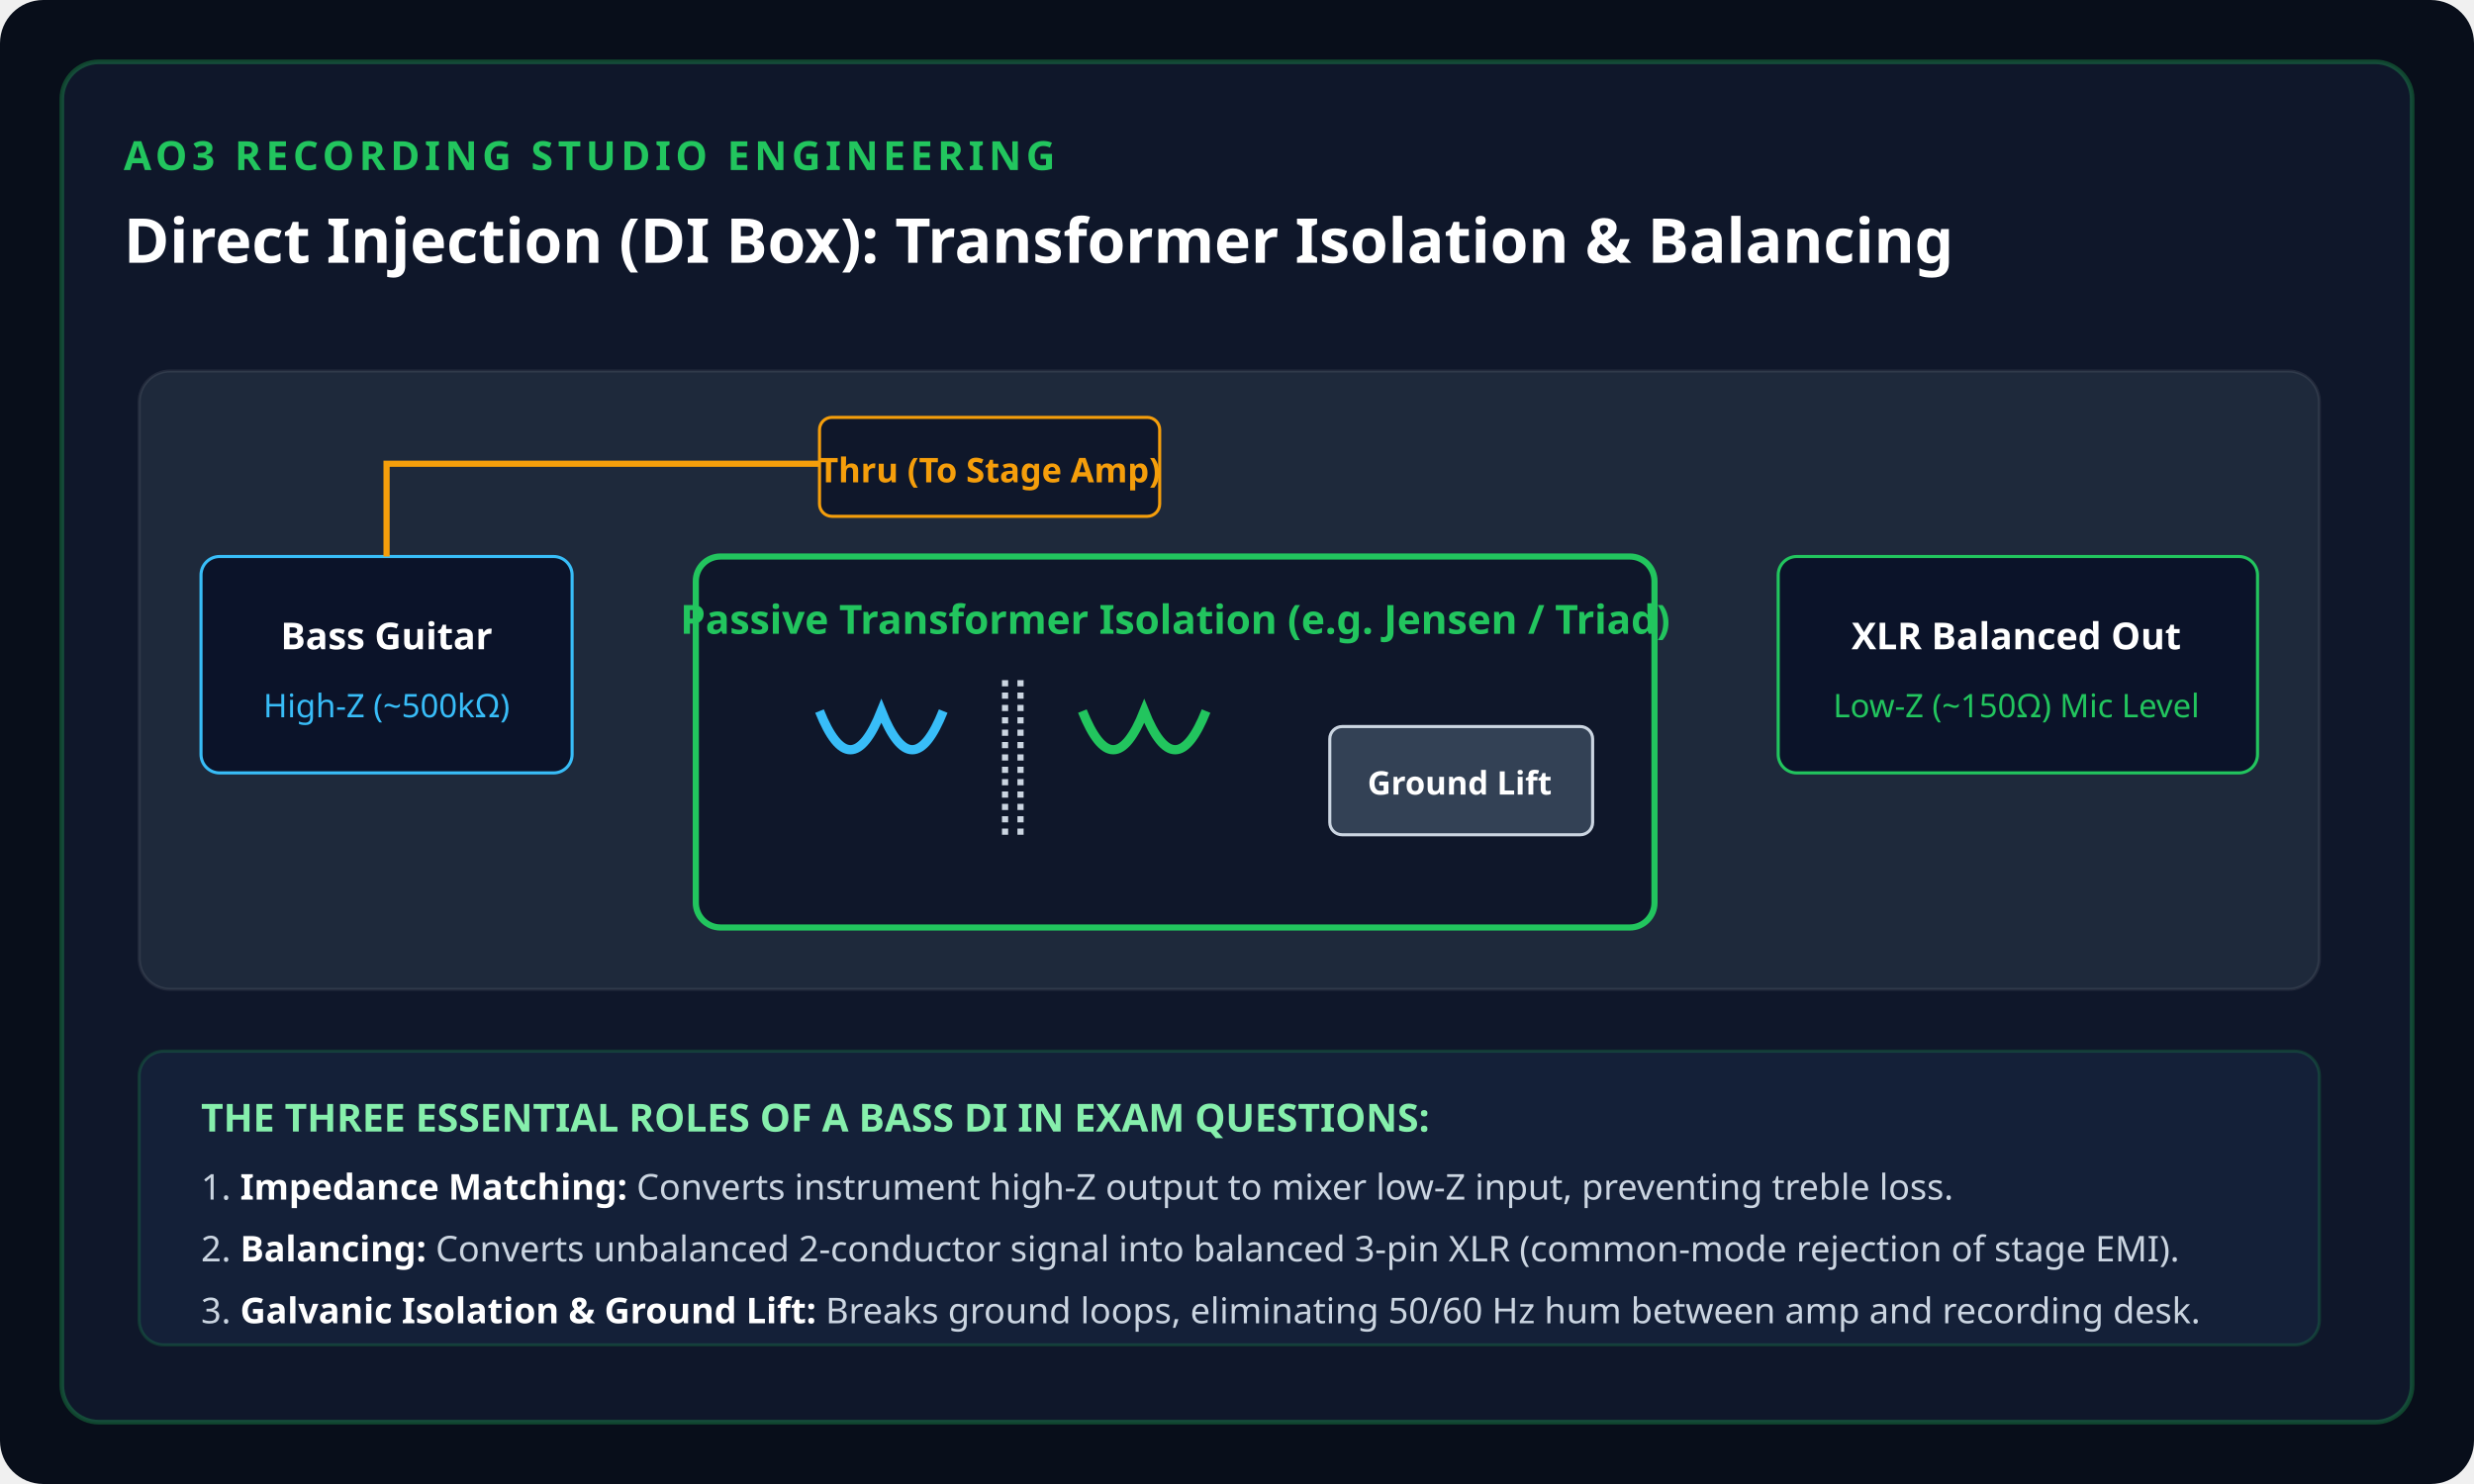
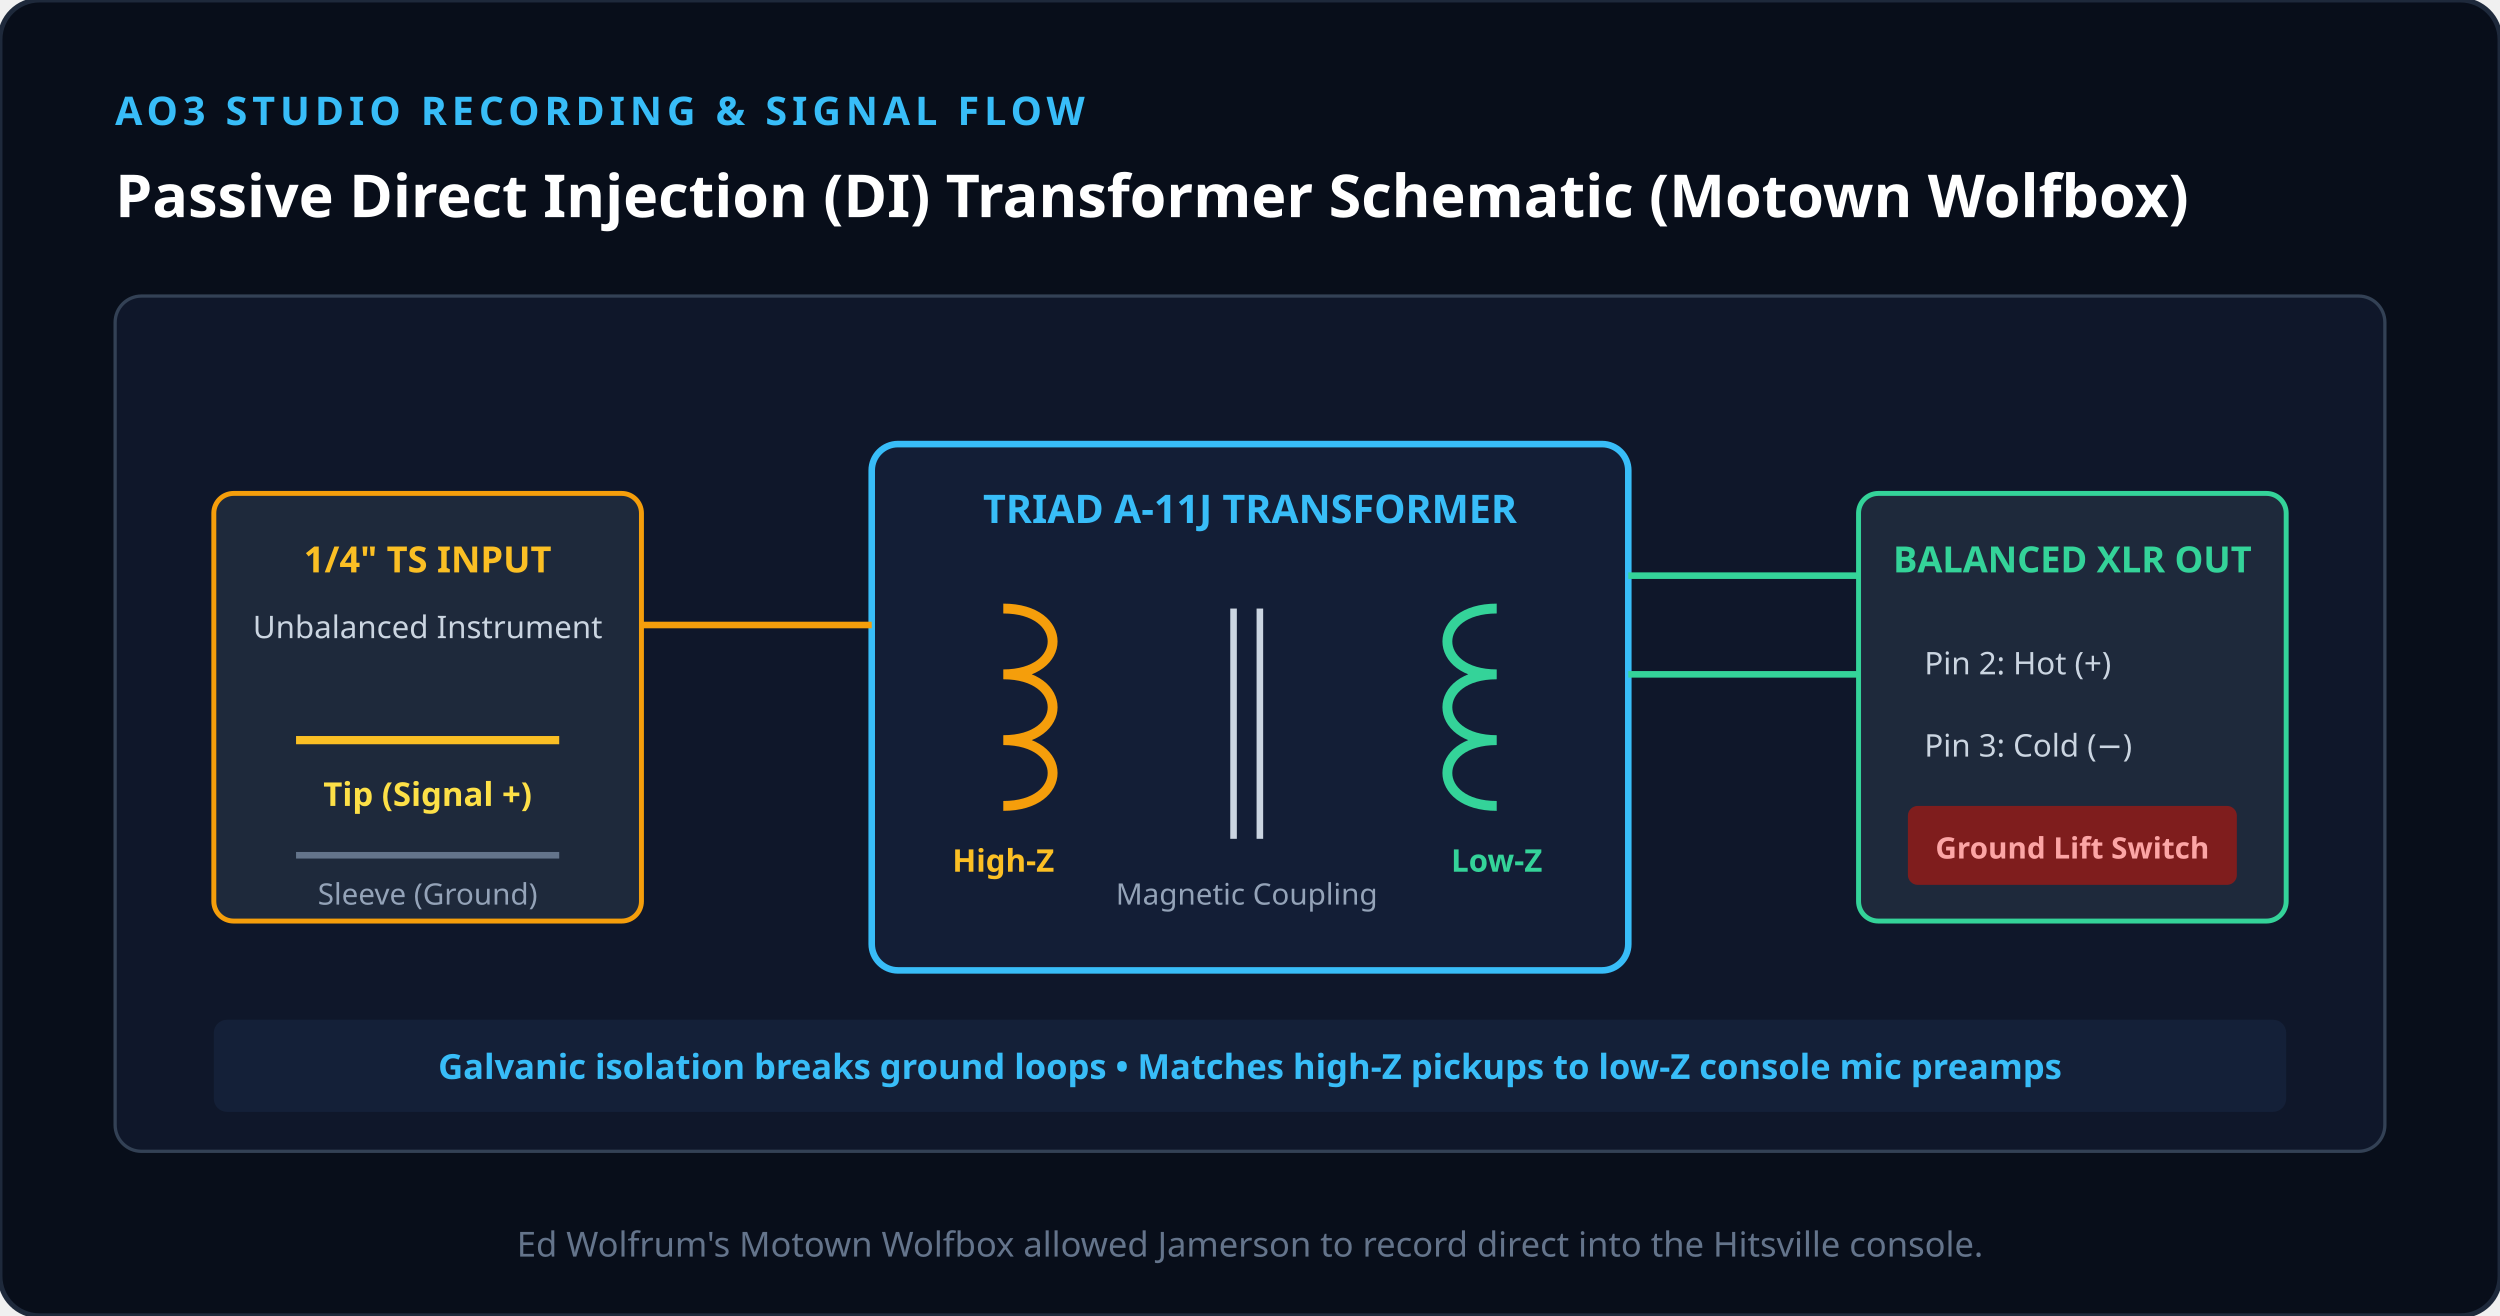
- <svg xmlns="http://www.w3.org/2000/svg" viewBox="0 0 800 480" width="100%" height="100%">
-   <rect width="800" height="480" fill="#080e1a" rx="14" />
-   <rect x="20" y="20" width="760" height="440" fill="#0f172a" stroke="rgba(34,197,94,0.3)" stroke-width="1.5" rx="12" />
-   <text x="40" y="55" fill="#22c55e" font-family="system-ui, sans-serif" font-size="13" font-weight="800" letter-spacing="1.5">AO3 RECORDING STUDIO ENGINEERING</text>
-   <text x="40" y="85" fill="#ffffff" font-family="system-ui, sans-serif" font-size="20" font-weight="900">Direct Injection (DI Box): Transformer Isolation &amp; Balancing</text>
-   <g transform="translate(45, 120)">
-     <rect x="0" y="0" width="705" height="200" fill="#1e293b" rx="10" stroke="rgba(255,255,255,0.08)" />
-     <rect x="20" y="60" width="120" height="70" fill="#0b1329" rx="6" stroke="#38bdf8" />
-     <text x="80" y="90" fill="#ffffff" font-family="system-ui, sans-serif" font-size="12" font-weight="800" text-anchor="middle">Bass Guitar</text>
-     <text x="80" y="112" fill="#38bdf8" font-family="system-ui, sans-serif" font-size="10.5" text-anchor="middle">High-Z (~500kΩ)</text>
-     <path d="M 80,60 L 80,30 L 220,30" fill="none" stroke="#f59e0b" stroke-width="2" />
-     <rect x="220" y="15" width="110" height="32" fill="#0f172a" rx="4" stroke="#f59e0b" />
-     <text x="275" y="36" fill="#f59e0b" font-family="system-ui, sans-serif" font-size="11" font-weight="700" text-anchor="middle">Thru (To Stage Amp)</text>
-     <rect x="180" y="60" width="310" height="120" fill="#0f172a" rx="8" stroke="#22c55e" stroke-width="2" />
-     <text x="335" y="85" fill="#22c55e" font-family="system-ui, sans-serif" font-size="13" font-weight="800" text-anchor="middle">Passive Transformer Isolation (e.g. Jensen / Triad)</text>
-     <path d="M 220,110 Q 230,135 240,110 Q 250,135 260,110" fill="none" stroke="#38bdf8" stroke-width="3" />
-     <line x1="280" y1="100" x2="280" y2="150" stroke="#cbd5e1" stroke-width="2" stroke-dasharray="2 2" />
-     <line x1="285" y1="100" x2="285" y2="150" stroke="#cbd5e1" stroke-width="2" stroke-dasharray="2 2" />
-     <path d="M 305,110 Q 315,135 325,110 Q 335,135 345,110" fill="none" stroke="#22c55e" stroke-width="3" />
-     <rect x="385" y="115" width="85" height="35" fill="#334155" rx="4" stroke="#cbd5e1" />
-     <text x="427" y="137" fill="#ffffff" font-family="system-ui, sans-serif" font-size="10.5" font-weight="700" text-anchor="middle">Ground Lift</text>
-     <rect x="530" y="60" width="155" height="70" fill="#0b1329" rx="6" stroke="#22c55e" />
-     <text x="607" y="90" fill="#ffffff" font-family="system-ui, sans-serif" font-size="12" font-weight="800" text-anchor="middle">XLR Balanced Out</text>
-     <text x="607" y="112" fill="#22c55e" font-family="system-ui, sans-serif" font-size="10.5" text-anchor="middle">Low-Z (~150Ω) Mic Level</text>
+ <svg xmlns="http://www.w3.org/2000/svg" viewBox="0 0 760 400" width="100%" height="100%">
+   <rect width="760" height="400" rx="12" fill="#080e1a" stroke="#1e293b" stroke-width="1.5" />
+   <text x="35" y="38" fill="#38bdf8" font-family="system-ui, sans-serif" font-size="12" font-weight="800" letter-spacing="1.5">AO3 STUDIO RECORDING &amp; SIGNAL FLOW</text>
+   <text x="35" y="66" fill="#ffffff" font-family="system-ui, sans-serif" font-size="18" font-weight="900">Passive Direct Injection (DI) Transformer Schematic (Motown Wolfbox)</text>
+   <g transform="translate(35, 90)">
+     <rect width="690" height="260" rx="8" fill="#0f172a" stroke="#334155" stroke-width="1" />
+     <g transform="translate(30, 60)">
+       <rect width="130" height="130" rx="6" fill="#1e293b" stroke="#f59e0b" stroke-width="1.5" />
+       <text x="65" y="24" fill="#fbbf24" font-family="system-ui, sans-serif" font-size="11" font-weight="800" text-anchor="middle">1/4" TS INPUT</text>
+       <text x="65" y="44" fill="#cbd5e1" font-family="system-ui, sans-serif" font-size="9.5" text-anchor="middle">Unbalanced Instrument</text>
+       <path d="M 25 75 L 105 75" stroke="#fbbf24" stroke-width="2.5" />
+       <text x="65" y="95" fill="#fde047" font-family="system-ui, sans-serif" font-size="10" font-weight="700" text-anchor="middle">Tip (Signal +)</text>
+       <path d="M 25 110 L 105 110" stroke="#64748b" stroke-width="2" />
+       <text x="65" y="125" fill="#94a3b8" font-family="system-ui, sans-serif" font-size="9" text-anchor="middle">Sleeve (Ground)</text>
+     </g>
+     <g transform="translate(230, 45)">
+       <rect width="230" height="160" rx="8" fill="#131e36" stroke="#38bdf8" stroke-width="2" />
+       <text x="115" y="24" fill="#38bdf8" font-family="system-ui, sans-serif" font-size="12" font-weight="800" text-anchor="middle">TRIAD A-11J TRANSFORMER</text>
+       <path d="M 40 50 C 60 50 60 70 40 70 C 60 70 60 90 40 90 C 60 90 60 110 40 110" fill="none" stroke="#f59e0b" stroke-width="3" />
+       <text x="40" y="130" fill="#fbbf24" font-family="system-ui, sans-serif" font-size="9.5" font-weight="700" text-anchor="middle">High-Z</text>
+       <line x1="110" y1="50" x2="110" y2="120" stroke="#cbd5e1" stroke-width="2" />
+       <line x1="118" y1="50" x2="118" y2="120" stroke="#cbd5e1" stroke-width="2" />
+       <text x="114" y="140" fill="#94a3b8" font-family="system-ui, sans-serif" font-size="9" text-anchor="middle">Magnetic Coupling</text>
+       <path d="M 190 50 C 170 50 170 70 190 70 C 170 70 170 90 190 90 C 170 90 170 110 190 110" fill="none" stroke="#34d399" stroke-width="3" />
+       <text x="190" y="130" fill="#34d399" font-family="system-ui, sans-serif" font-size="9.5" font-weight="700" text-anchor="middle">Low-Z</text>
+     </g>
+     <g transform="translate(530, 60)">
+       <rect width="130" height="130" rx="6" fill="#1e293b" stroke="#34d399" stroke-width="1.5" />
+       <text x="65" y="24" fill="#34d399" font-family="system-ui, sans-serif" font-size="11" font-weight="800" text-anchor="middle">BALANCED XLR OUT</text>
+       <text x="20" y="55" fill="#cbd5e1" font-family="system-ui, sans-serif" font-size="9.5">Pin 2: Hot (+)</text>
+       <text x="20" y="80" fill="#cbd5e1" font-family="system-ui, sans-serif" font-size="9.5">Pin 3: Cold (−)</text>
+       <rect x="15" y="95" width="100" height="24" rx="3" fill="#7f1d1d" />
+       <text x="65" y="111" fill="#fca5a5" font-family="system-ui, sans-serif" font-size="9" font-weight="700" text-anchor="middle">Ground Lift Switch</text>
+     </g>
+     <path d="M 160 100 L 230 100" stroke="#f59e0b" stroke-width="2" />
+     <path d="M 460 85 L 530 85" stroke="#34d399" stroke-width="2" />
+     <path d="M 460 115 L 530 115" stroke="#34d399" stroke-width="2" />
+     <g transform="translate(30, 220)">
+       <rect width="630" height="28" rx="4" fill="#142038" />
+       <text x="315" y="18" fill="#38bdf8" font-family="system-ui, sans-serif" font-size="10.5" font-weight="700" text-anchor="middle">Galvanic isolation breaks ground loops • Matches high-Z pickups to low-Z console mic preamps</text>
+     </g>
  </g>
-   <g transform="translate(45, 340)">
-     <rect x="0" y="0" width="705" height="95" fill="#142038" rx="8" stroke="rgba(34,197,94,0.2)" />
-     <text x="20" y="26" fill="#86efac" font-family="system-ui, sans-serif" font-size="12.5" font-weight="800">THE THREE ESSENTIAL ROLES OF A BASS DI IN EXAM QUESTIONS:</text>
-     <text x="20" y="48" fill="#cbd5e1" font-family="system-ui, sans-serif" font-size="11.5">1. <tspan fill="#ffffff" font-weight="700">Impedance Matching:</tspan> Converts instrument high-Z output to mixer low-Z input, preventing treble loss.</text>
-     <text x="20" y="68" fill="#cbd5e1" font-family="system-ui, sans-serif" font-size="11.5">2. <tspan fill="#ffffff" font-weight="700">Balancing:</tspan> Converts unbalanced 2-conductor signal into balanced 3-pin XLR (common-mode rejection of stage EMI).</text>
-     <text x="20" y="88" fill="#cbd5e1" font-family="system-ui, sans-serif" font-size="11.5">3. <tspan fill="#ffffff" font-weight="700">Galvanic Isolation &amp; Ground Lift:</tspan> Breaks ground loops, eliminating 50/60 Hz hum between amp and recording desk.</text>
-   </g>
+   <text x="380" y="382" fill="#64748b" font-family="system-ui, sans-serif" font-size="10.5" text-anchor="middle">Ed Wolfrum's Motown Wolfbox allowed Jamerson to record direct into the Hitsville console.</text>
</svg>
